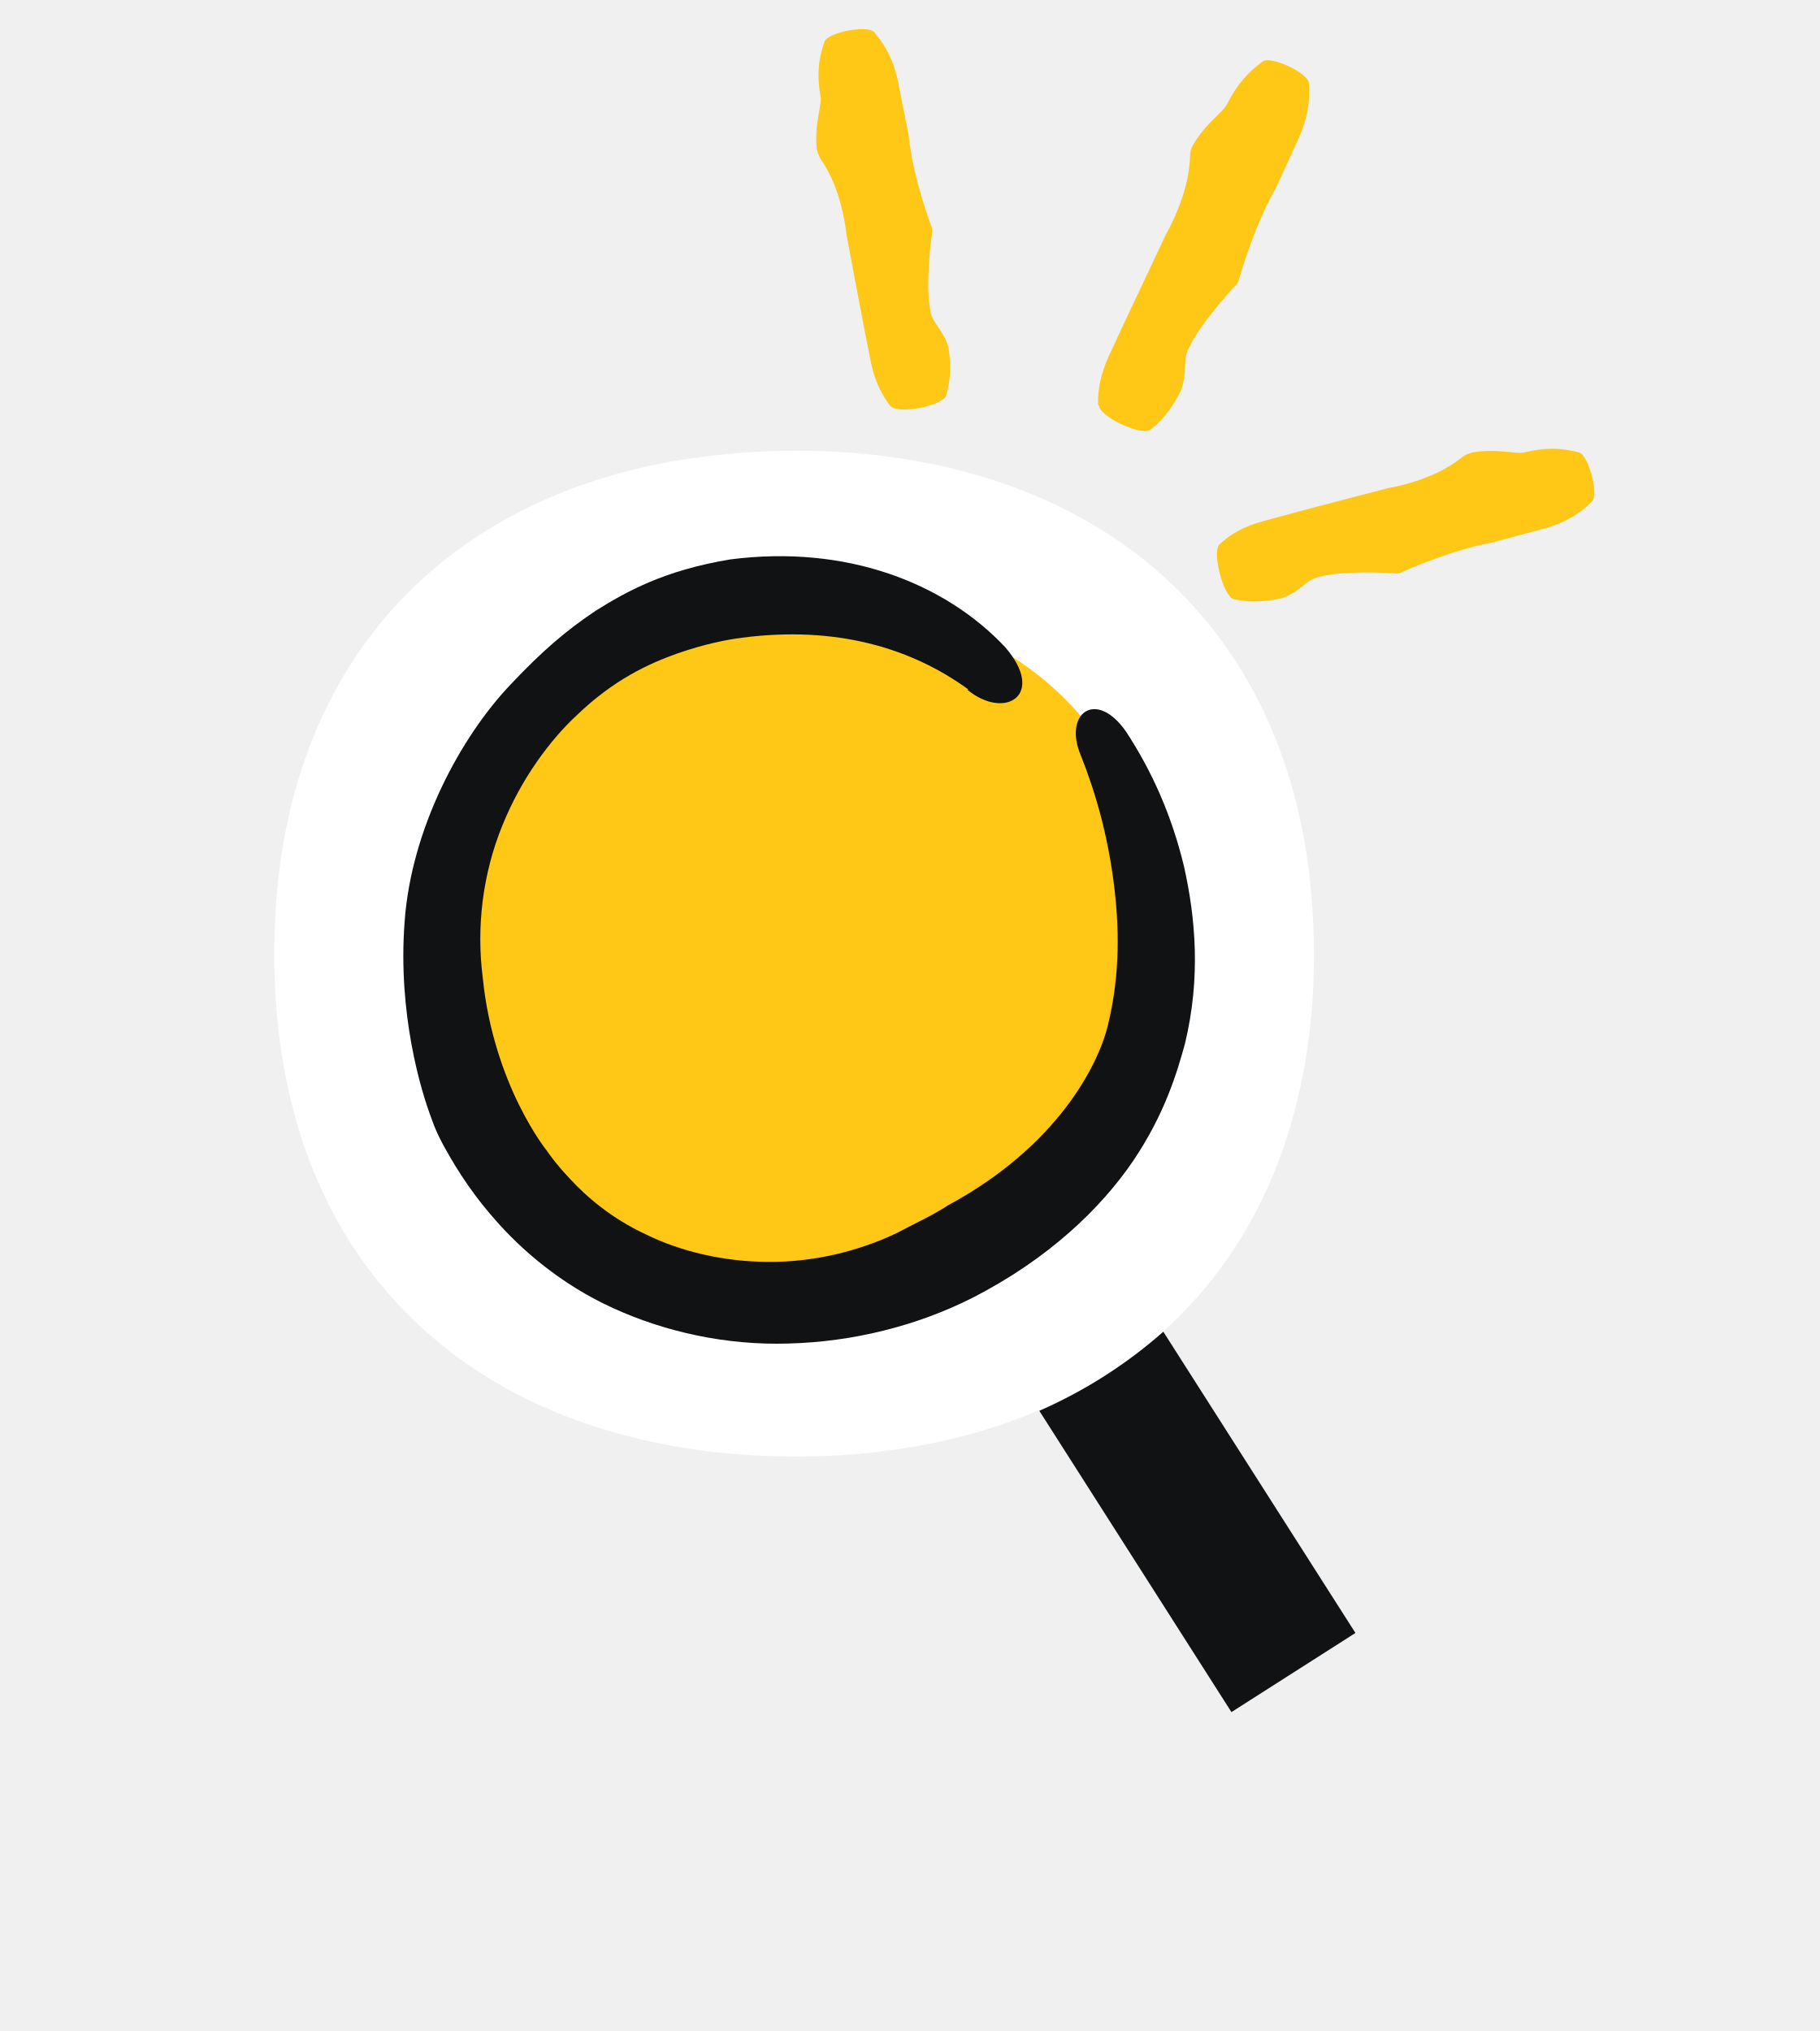
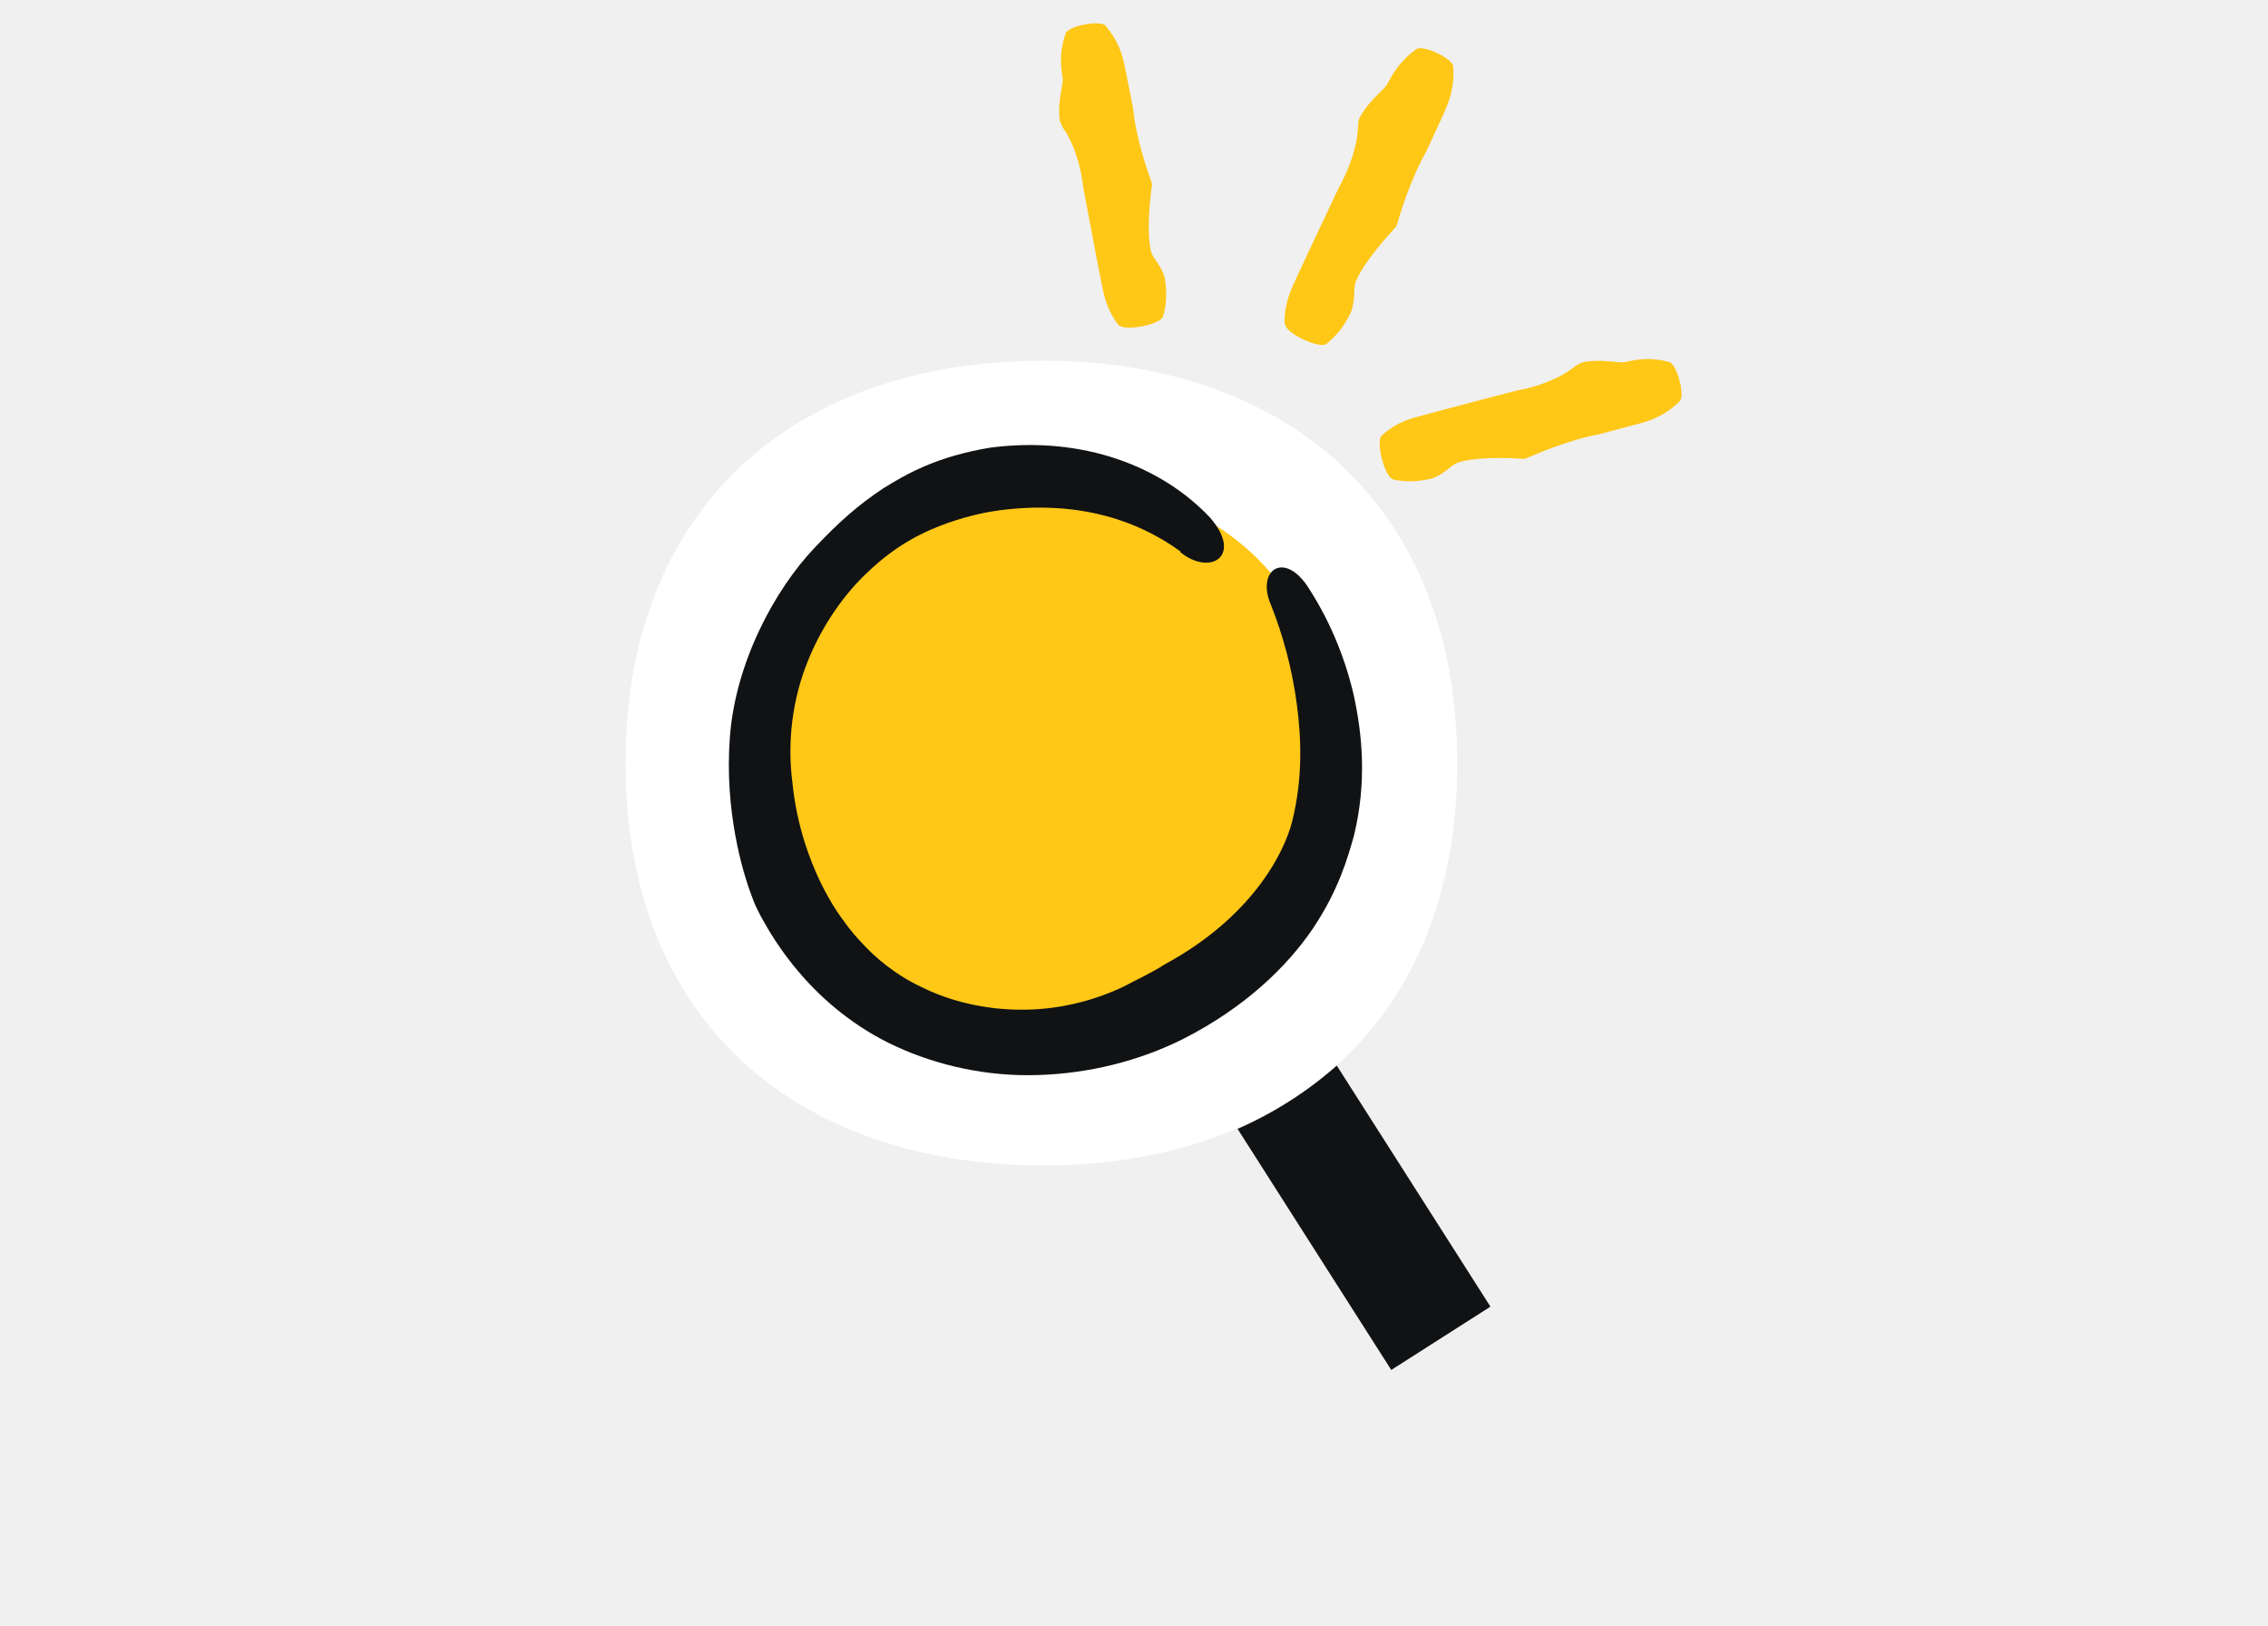
- <svg xmlns="http://www.w3.org/2000/svg" width="43" height="48" viewBox="0 0 43 48" fill="none">
+ <svg xmlns="http://www.w3.org/2000/svg" width="67" height="48" viewBox="-12 0 67 48" fill="none">
  <g>
    <path d="M25.97 9.582C25.97 9.842 26.99 10.322 27.19 10.152C27.48 9.922 27.71 9.632 27.91 9.222C28.08 8.732 27.93 8.522 28.1 8.212C28.35 7.672 29.05 6.902 29.22 6.722C29.25 6.692 29.26 6.662 29.27 6.632C29.34 6.382 29.66 5.302 30.14 4.462C30.43 3.842 30.6 3.462 30.69 3.262C30.9 2.792 30.96 2.392 30.93 1.962C30.91 1.722 30.03 1.312 29.84 1.452C29.49 1.702 29.22 2.012 28.99 2.472C28.9 2.652 28.48 2.922 28.19 3.432C28.14 3.512 28.12 3.612 28.12 3.712C28.1 4.612 27.55 5.542 27.55 5.542C27.55 5.542 26.87 6.992 26.58 7.602C26.37 8.062 26.26 8.282 26.2 8.422C26.01 8.842 25.94 9.192 25.95 9.572L25.97 9.582Z" fill="#FFC716" />
    <path d="M21.04 9.592C21.2 9.802 22.29 9.592 22.36 9.342C22.46 8.992 22.48 8.632 22.41 8.202C22.26 7.722 22.01 7.642 21.98 7.302C21.87 6.742 21.99 5.732 22.03 5.482C22.03 5.442 22.03 5.412 22.02 5.382C21.93 5.142 21.56 4.112 21.47 3.182C21.34 2.532 21.26 2.132 21.22 1.922C21.12 1.432 20.93 1.082 20.66 0.762C20.51 0.582 19.55 0.762 19.48 0.992C19.34 1.392 19.3 1.782 19.39 2.282C19.43 2.472 19.24 2.922 19.3 3.502C19.31 3.592 19.35 3.682 19.4 3.772C19.91 4.492 20 5.532 20 5.532C20 5.532 20.29 7.062 20.41 7.702C20.51 8.192 20.55 8.422 20.58 8.562C20.67 8.992 20.82 9.312 21.05 9.612L21.04 9.592Z" fill="#FFC716" />
    <path d="M28.82 12.862C28.63 13.032 28.91 14.112 29.16 14.162C29.52 14.242 29.87 14.232 30.31 14.132C30.78 13.952 30.84 13.702 31.18 13.632C31.74 13.482 32.75 13.532 33 13.552C33.04 13.552 33.07 13.552 33.1 13.532C33.33 13.432 34.33 12.992 35.26 12.822C35.9 12.652 36.29 12.542 36.5 12.492C36.98 12.352 37.32 12.152 37.62 11.852C37.79 11.692 37.54 10.752 37.31 10.692C36.9 10.582 36.51 10.572 36.02 10.692C35.83 10.742 35.37 10.592 34.8 10.692C34.71 10.712 34.62 10.752 34.54 10.812C33.86 11.372 32.82 11.532 32.82 11.532C32.82 11.532 31.31 11.922 30.68 12.092C30.2 12.222 29.97 12.282 29.83 12.322C29.4 12.442 29.09 12.612 28.82 12.862Z" fill="#FFC716" />
  </g>
  <path d="M30.82 25.242C30.97 24.402 31.05 23.512 31.05 22.562C31.05 21.612 30.97 20.702 30.82 19.852C29.91 14.792 26.39 11.672 21.46 10.862C20.62 10.722 19.74 10.652 18.82 10.652C17.9 10.652 16.94 10.732 16.07 10.872C11.13 11.692 7.62 14.812 6.71 19.842C6.56 20.692 6.48 21.602 6.48 22.552C6.48 23.502 6.56 24.392 6.71 25.232C7.61 30.262 11.13 33.382 16.07 34.202C16.94 34.352 17.86 34.422 18.82 34.422C19.78 34.422 20.62 34.352 21.46 34.212C26.4 33.412 29.92 30.282 30.82 25.222V25.242Z" fill="white" />
  <path d="M27.24 24.443C27.35 23.853 27.4 23.223 27.4 22.563C27.4 21.903 27.34 21.253 27.24 20.653C26.6 17.093 24.13 14.893 20.66 14.333C20.07 14.233 19.45 14.183 18.8 14.183C18.15 14.183 17.48 14.233 16.87 14.343C13.4 14.923 10.93 17.113 10.29 20.653C10.18 21.253 10.13 21.883 10.13 22.563C10.13 23.243 10.19 23.853 10.29 24.443C10.93 27.983 13.4 30.173 16.87 30.753C17.49 30.853 18.13 30.913 18.8 30.913C19.47 30.913 20.07 30.863 20.66 30.763C24.13 30.203 26.61 28.003 27.25 24.443H27.24Z" fill="#FFC716" />
  <path fill-rule="evenodd" clip-rule="evenodd" d="M27.49 31.473C26.62 32.243 25.63 32.873 24.56 33.343L29.1 40.463L32.03 38.593L27.49 31.473Z" fill="#101214" />
  <path d="M22.86 16.302C23.75 17.032 24.73 16.422 23.75 15.292C22.34 13.792 20.02 12.862 17.25 13.222C15.69 13.482 14.8 13.982 14.08 14.432C13.36 14.912 12.8 15.402 12.09 16.152C10.87 17.422 9.71 19.612 9.56 21.802C9.4 23.952 9.94 25.772 10.21 26.472C10.28 26.682 10.38 26.882 10.48 27.072C10.67 27.412 11.03 28.062 11.67 28.792C12.3 29.522 13.25 30.352 14.48 30.912C15.7 31.472 17.16 31.802 18.65 31.752C20.14 31.712 21.65 31.342 22.96 30.682C24.77 29.762 26.02 28.552 26.78 27.432C27.54 26.302 27.82 25.322 28 24.672C28.38 23.102 28.25 21.692 27.98 20.482C27.69 19.272 27.22 18.222 26.61 17.292C25.9 16.272 25.12 16.862 25.54 17.852C25.91 18.782 26.17 19.752 26.31 20.802C26.45 21.852 26.48 23.002 26.18 24.232C25.95 25.182 24.98 27.092 22.41 28.482C22.01 28.742 21.6 28.922 21.19 29.142C20.29 29.572 19.22 29.832 18.16 29.822C17.1 29.822 16.07 29.572 15.26 29.172C14.44 28.792 13.85 28.272 13.48 27.872C13.1 27.472 12.92 27.192 12.92 27.192C12.92 27.192 12.61 26.812 12.26 26.102C11.91 25.392 11.53 24.342 11.41 23.122C11.25 21.902 11.41 20.642 11.87 19.512C12.32 18.392 13.01 17.482 13.61 16.922C14.51 16.052 15.34 15.682 16.01 15.442C16.68 15.212 17.16 15.122 17.53 15.072C19.76 14.782 21.53 15.312 22.88 16.292L22.86 16.302Z" fill="#101214" />
</svg>
